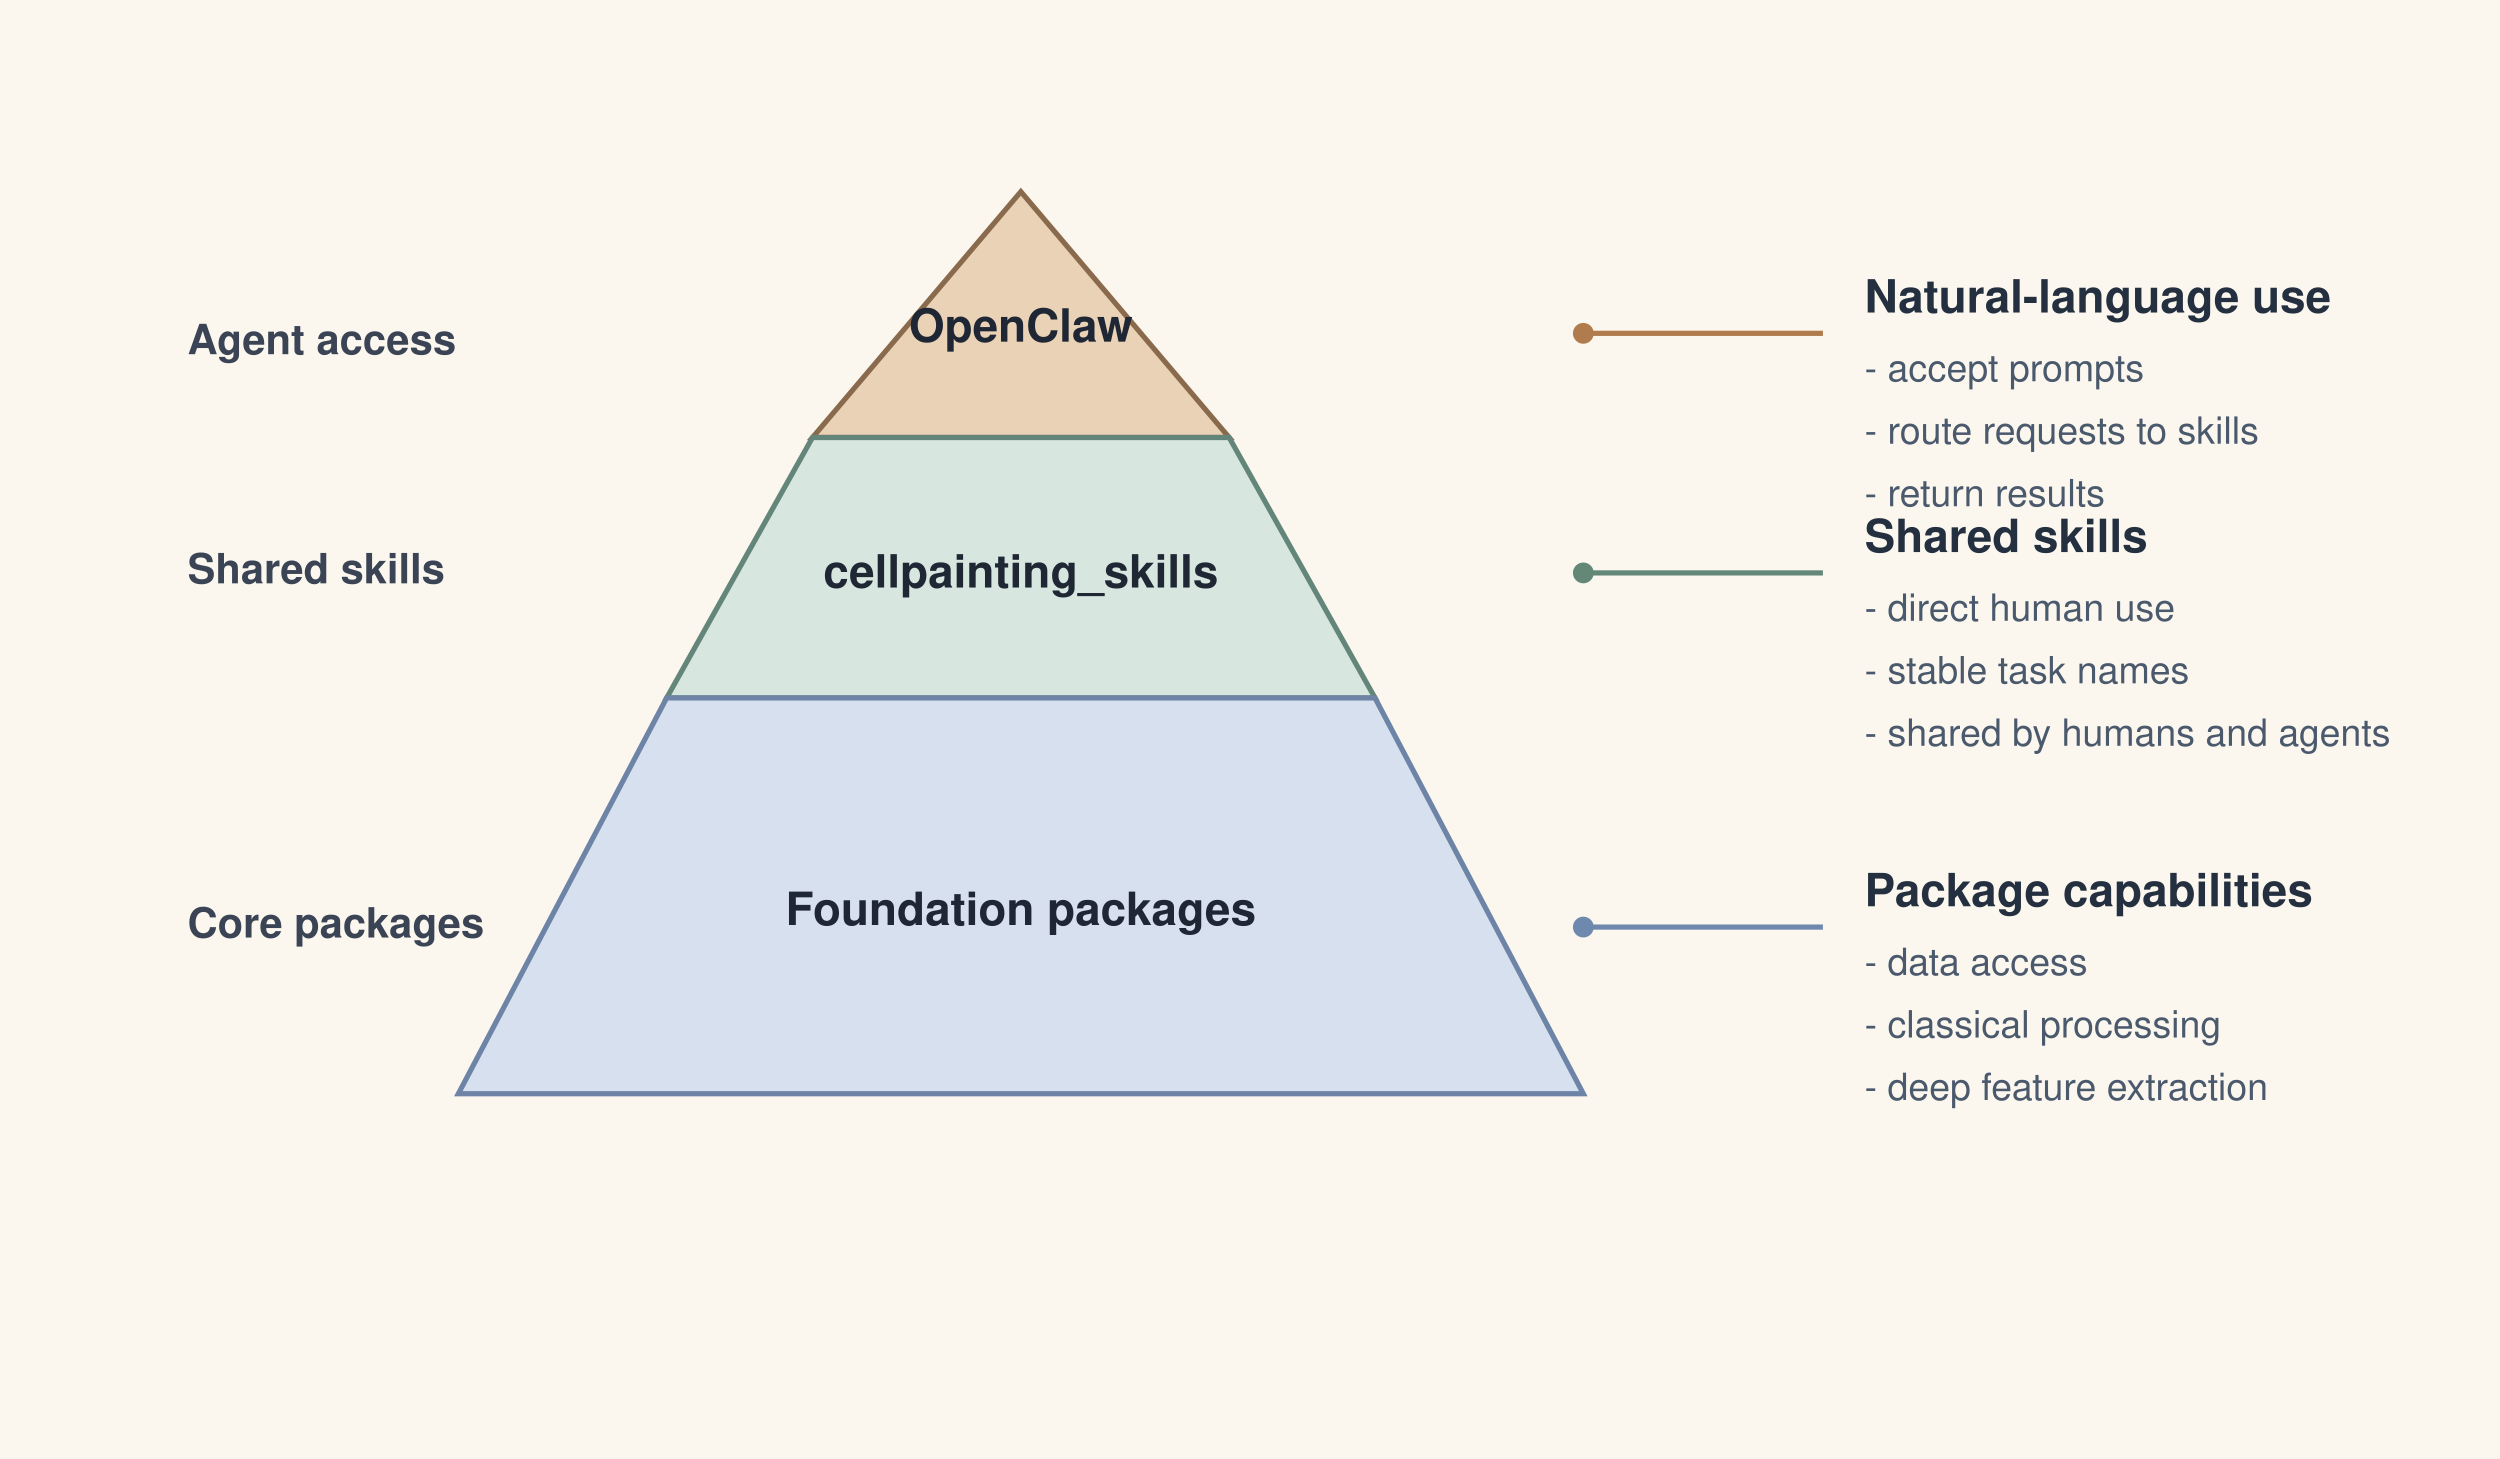
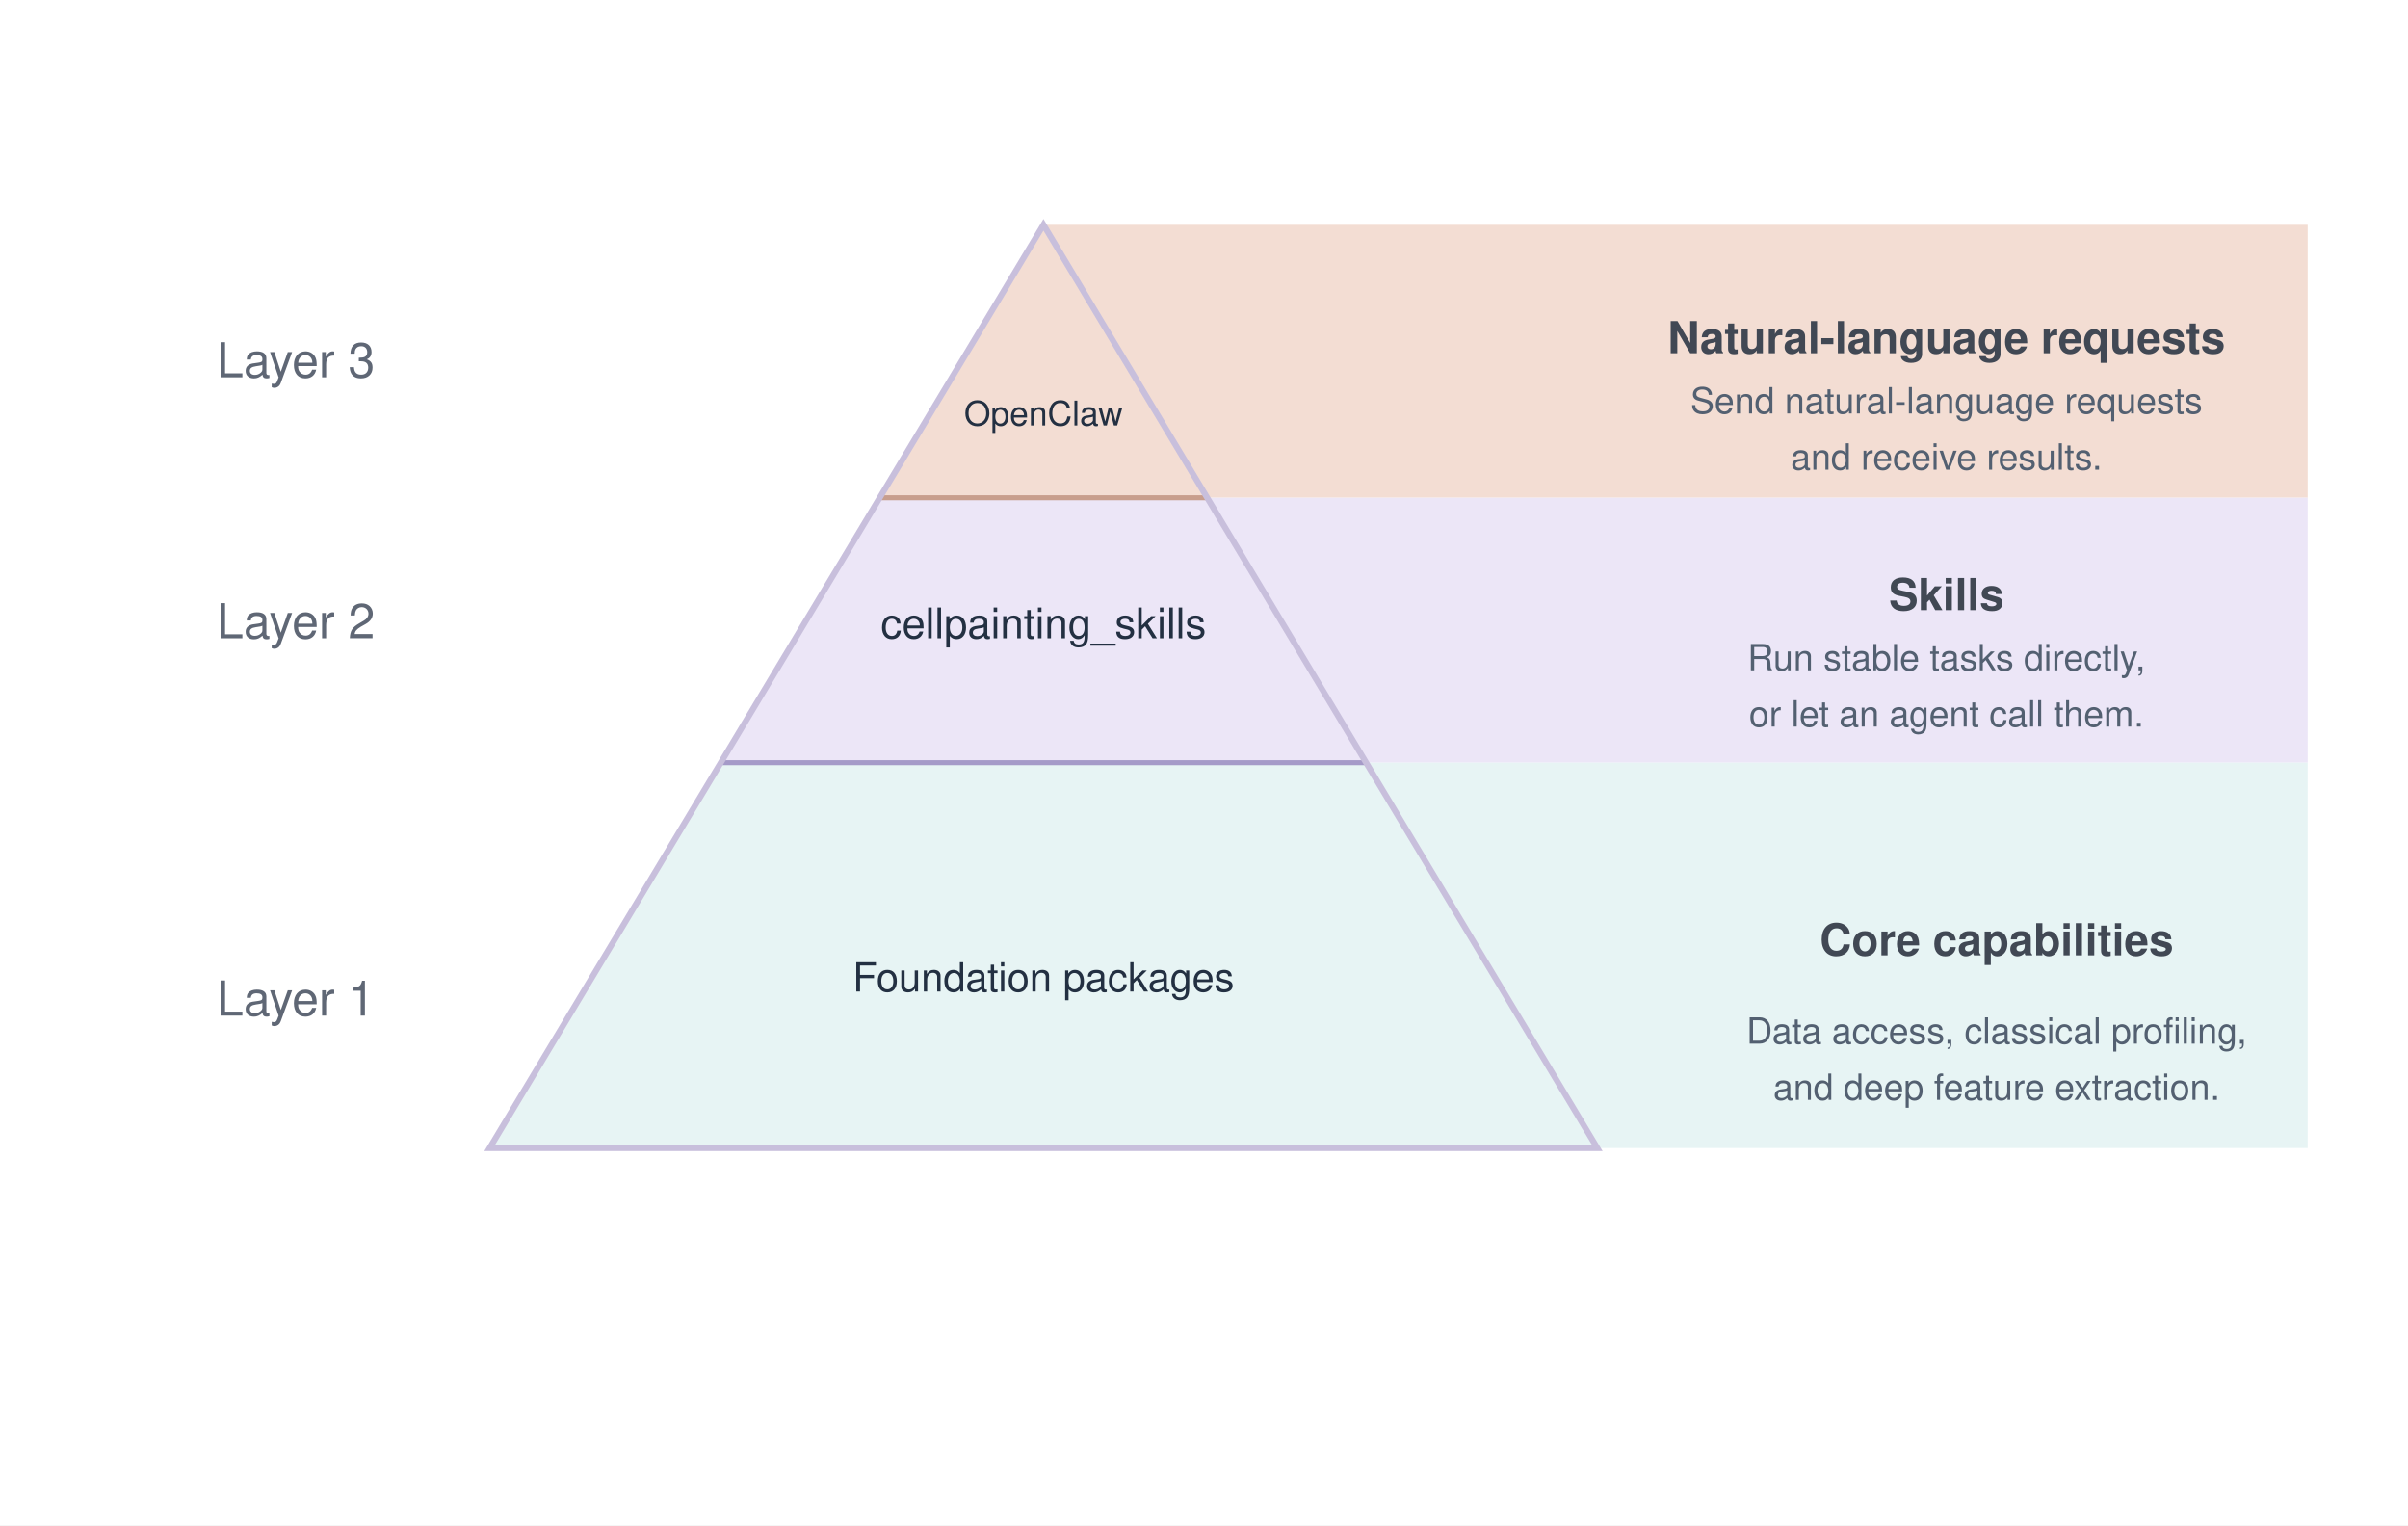
- <svg xmlns="http://www.w3.org/2000/svg" width="1200" height="700" viewBox="0 0 1200 700" role="img" aria-labelledby="title desc">
+ <svg xmlns="http://www.w3.org/2000/svg" width="1200" height="760" viewBox="0 0 1200 760" role="img" aria-labelledby="title desc">
  <defs>
    <style>
-       .bg { fill: #fbf7ef; }
-       .top { fill: #ead2b7; stroke: #8a6a4c; stroke-width: 2.5; }
-       .mid { fill: #d7e6df; stroke: #648579; stroke-width: 2.5; }
-       .bot { fill: #d7e0ee; stroke: #6d84a7; stroke-width: 2.5; }
-       .inside { font: 700 22px "Helvetica Neue", Helvetica, Arial, sans-serif; fill: #1f2735; }
-       .left { font: 700 20px "Helvetica Neue", Helvetica, Arial, sans-serif; fill: #3a4454; }
-       .rightTitle { font: 700 22px "Helvetica Neue", Helvetica, Arial, sans-serif; fill: #243040; }
-       .rightText { font: 500 18px "Helvetica Neue", Helvetica, Arial, sans-serif; fill: #4b596d; }
-       .lineTop { stroke: #b07b4d; stroke-width: 2.5; }
-       .lineMid { stroke: #638878; stroke-width: 2.5; }
-       .lineBot { stroke: #6f88ad; stroke-width: 2.5; }
+       .bg { fill: #ffffff; }
+       .bandTop { fill: #f3ddd3; }
+       .bandMid { fill: #ece6f7; }
+       .bandBot { fill: #e7f4f4; }
+       .outline { fill: none; stroke: #c8bfdc; stroke-width: 3; }
+       .dividerTop { stroke: #c89e8d; stroke-width: 2.5; }
+       .dividerMid { stroke: #a59ac8; stroke-width: 2.5; }
+       .insideTop { font: 500 17px "Helvetica Neue", Helvetica, Arial, sans-serif; fill: #233042; }
+       .insideMid { font: 500 21px "Helvetica Neue", Helvetica, Arial, sans-serif; fill: #233042; }
+       .insideBot { font: 500 20px "Helvetica Neue", Helvetica, Arial, sans-serif; fill: #233042; }
+       .leftLabel { font: 500 24px "Helvetica Neue", Helvetica, Arial, sans-serif; fill: #5f6775; }
+       .rightTitle { font: 700 22px "Helvetica Neue", Helvetica, Arial, sans-serif; fill: #414854; }
+       .rightText { font: 500 18px "Helvetica Neue", Helvetica, Arial, sans-serif; fill: #536071; }
    </style>
+     <clipPath id="pyramidClip">
+       <path d="M520 112 L244 572 L796 572 Z" />
+     </clipPath>
  </defs>
-   <rect class="bg" x="0" y="0" width="1200" height="700" />
-   <polygon class="top" points="490,92 590,210 390,210" />
-   <polygon class="mid" points="390,210 590,210 660,335 320,335" />
-   <polygon class="bot" points="320,335 660,335 760,525 220,525" />
-   <text class="inside" x="490" y="164" text-anchor="middle">OpenClaw</text>
-   <text class="inside" x="490" y="282" text-anchor="middle">cellpainting_skills</text>
-   <text class="inside" x="490" y="444" text-anchor="middle">Foundation packages</text>
-   <text class="left" x="90" y="170">Agent access</text>
-   <text class="left" x="90" y="280">Shared skills</text>
-   <text class="left" x="90" y="450">Core packages</text>
-   <line class="lineTop" x1="760" y1="160" x2="875" y2="160" />
-   <circle cx="760" cy="160" r="5" fill="#b07b4d" />
-   <text class="rightTitle" x="895" y="150">Natural-language use</text>
-   <text class="rightText" x="895" y="183">- accept prompts</text>
-   <text class="rightText" x="895" y="213">- route requests to skills</text>
-   <text class="rightText" x="895" y="243">- return results</text>
-   <line class="lineMid" x1="760" y1="275" x2="875" y2="275" />
-   <circle cx="760" cy="275" r="5" fill="#638878" />
-   <text class="rightTitle" x="895" y="265">Shared skills</text>
-   <text class="rightText" x="895" y="298">- direct human use</text>
-   <text class="rightText" x="895" y="328">- stable task names</text>
-   <text class="rightText" x="895" y="358">- shared by humans and agents</text>
-   <line class="lineBot" x1="760" y1="445" x2="875" y2="445" />
-   <circle cx="760" cy="445" r="5" fill="#6f88ad" />
-   <text class="rightTitle" x="895" y="435">Package capabilities</text>
-   <text class="rightText" x="895" y="468">- data access</text>
-   <text class="rightText" x="895" y="498">- classical processing</text>
-   <text class="rightText" x="895" y="528">- deep feature extraction</text>
+   <rect class="bg" x="0" y="0" width="1200" height="760" />
+   <rect class="bandTop" x="520" y="112" width="630" height="136" />
+   <rect class="bandMid" x="520" y="248" width="630" height="132" />
+   <rect class="bandBot" x="520" y="380" width="630" height="192" />
+   <text class="leftLabel" x="108" y="188">Layer 3</text>
+   <text class="leftLabel" x="108" y="318">Layer 2</text>
+   <text class="leftLabel" x="108" y="506">Layer 1</text>
+   <g clip-path="url(#pyramidClip)">
+     <rect class="bandTop" x="200" y="112" width="760" height="136" />
+     <rect class="bandMid" x="200" y="248" width="760" height="132" />
+     <rect class="bandBot" x="200" y="380" width="760" height="192" />
+     <line class="dividerTop" x1="180" y1="248" x2="860" y2="248" />
+     <line class="dividerMid" x1="180" y1="380" x2="860" y2="380" />
+   </g>
+   <path class="outline" d="M520 112 L244 572 L796 572 Z" />
+   <text class="insideTop" x="520" y="212" text-anchor="middle">OpenClaw</text>
+   <text class="insideMid" x="520" y="318" text-anchor="middle">cellpainting_skills</text>
+   <text class="insideBot" x="520" y="494" text-anchor="middle">Foundation packages</text>
+   <text class="rightTitle" x="970" y="176" text-anchor="middle">Natural-language requests</text>
+   <text class="rightText" x="970" y="206" text-anchor="middle">Send natural-language requests</text>
+   <text class="rightText" x="970" y="234" text-anchor="middle">and receive results.</text>
+   <text class="rightTitle" x="970" y="304" text-anchor="middle">Skills</text>
+   <text class="rightText" x="970" y="334" text-anchor="middle">Run stable tasks directly,</text>
+   <text class="rightText" x="970" y="362" text-anchor="middle">or let an agent call them.</text>
+   <text class="rightTitle" x="995" y="476" text-anchor="middle">Core capabilities</text>
+   <text class="rightText" x="995" y="520" text-anchor="middle">Data access, classical profiling,</text>
+   <text class="rightText" x="995" y="548" text-anchor="middle">and deep feature extraction.</text>
</svg>
